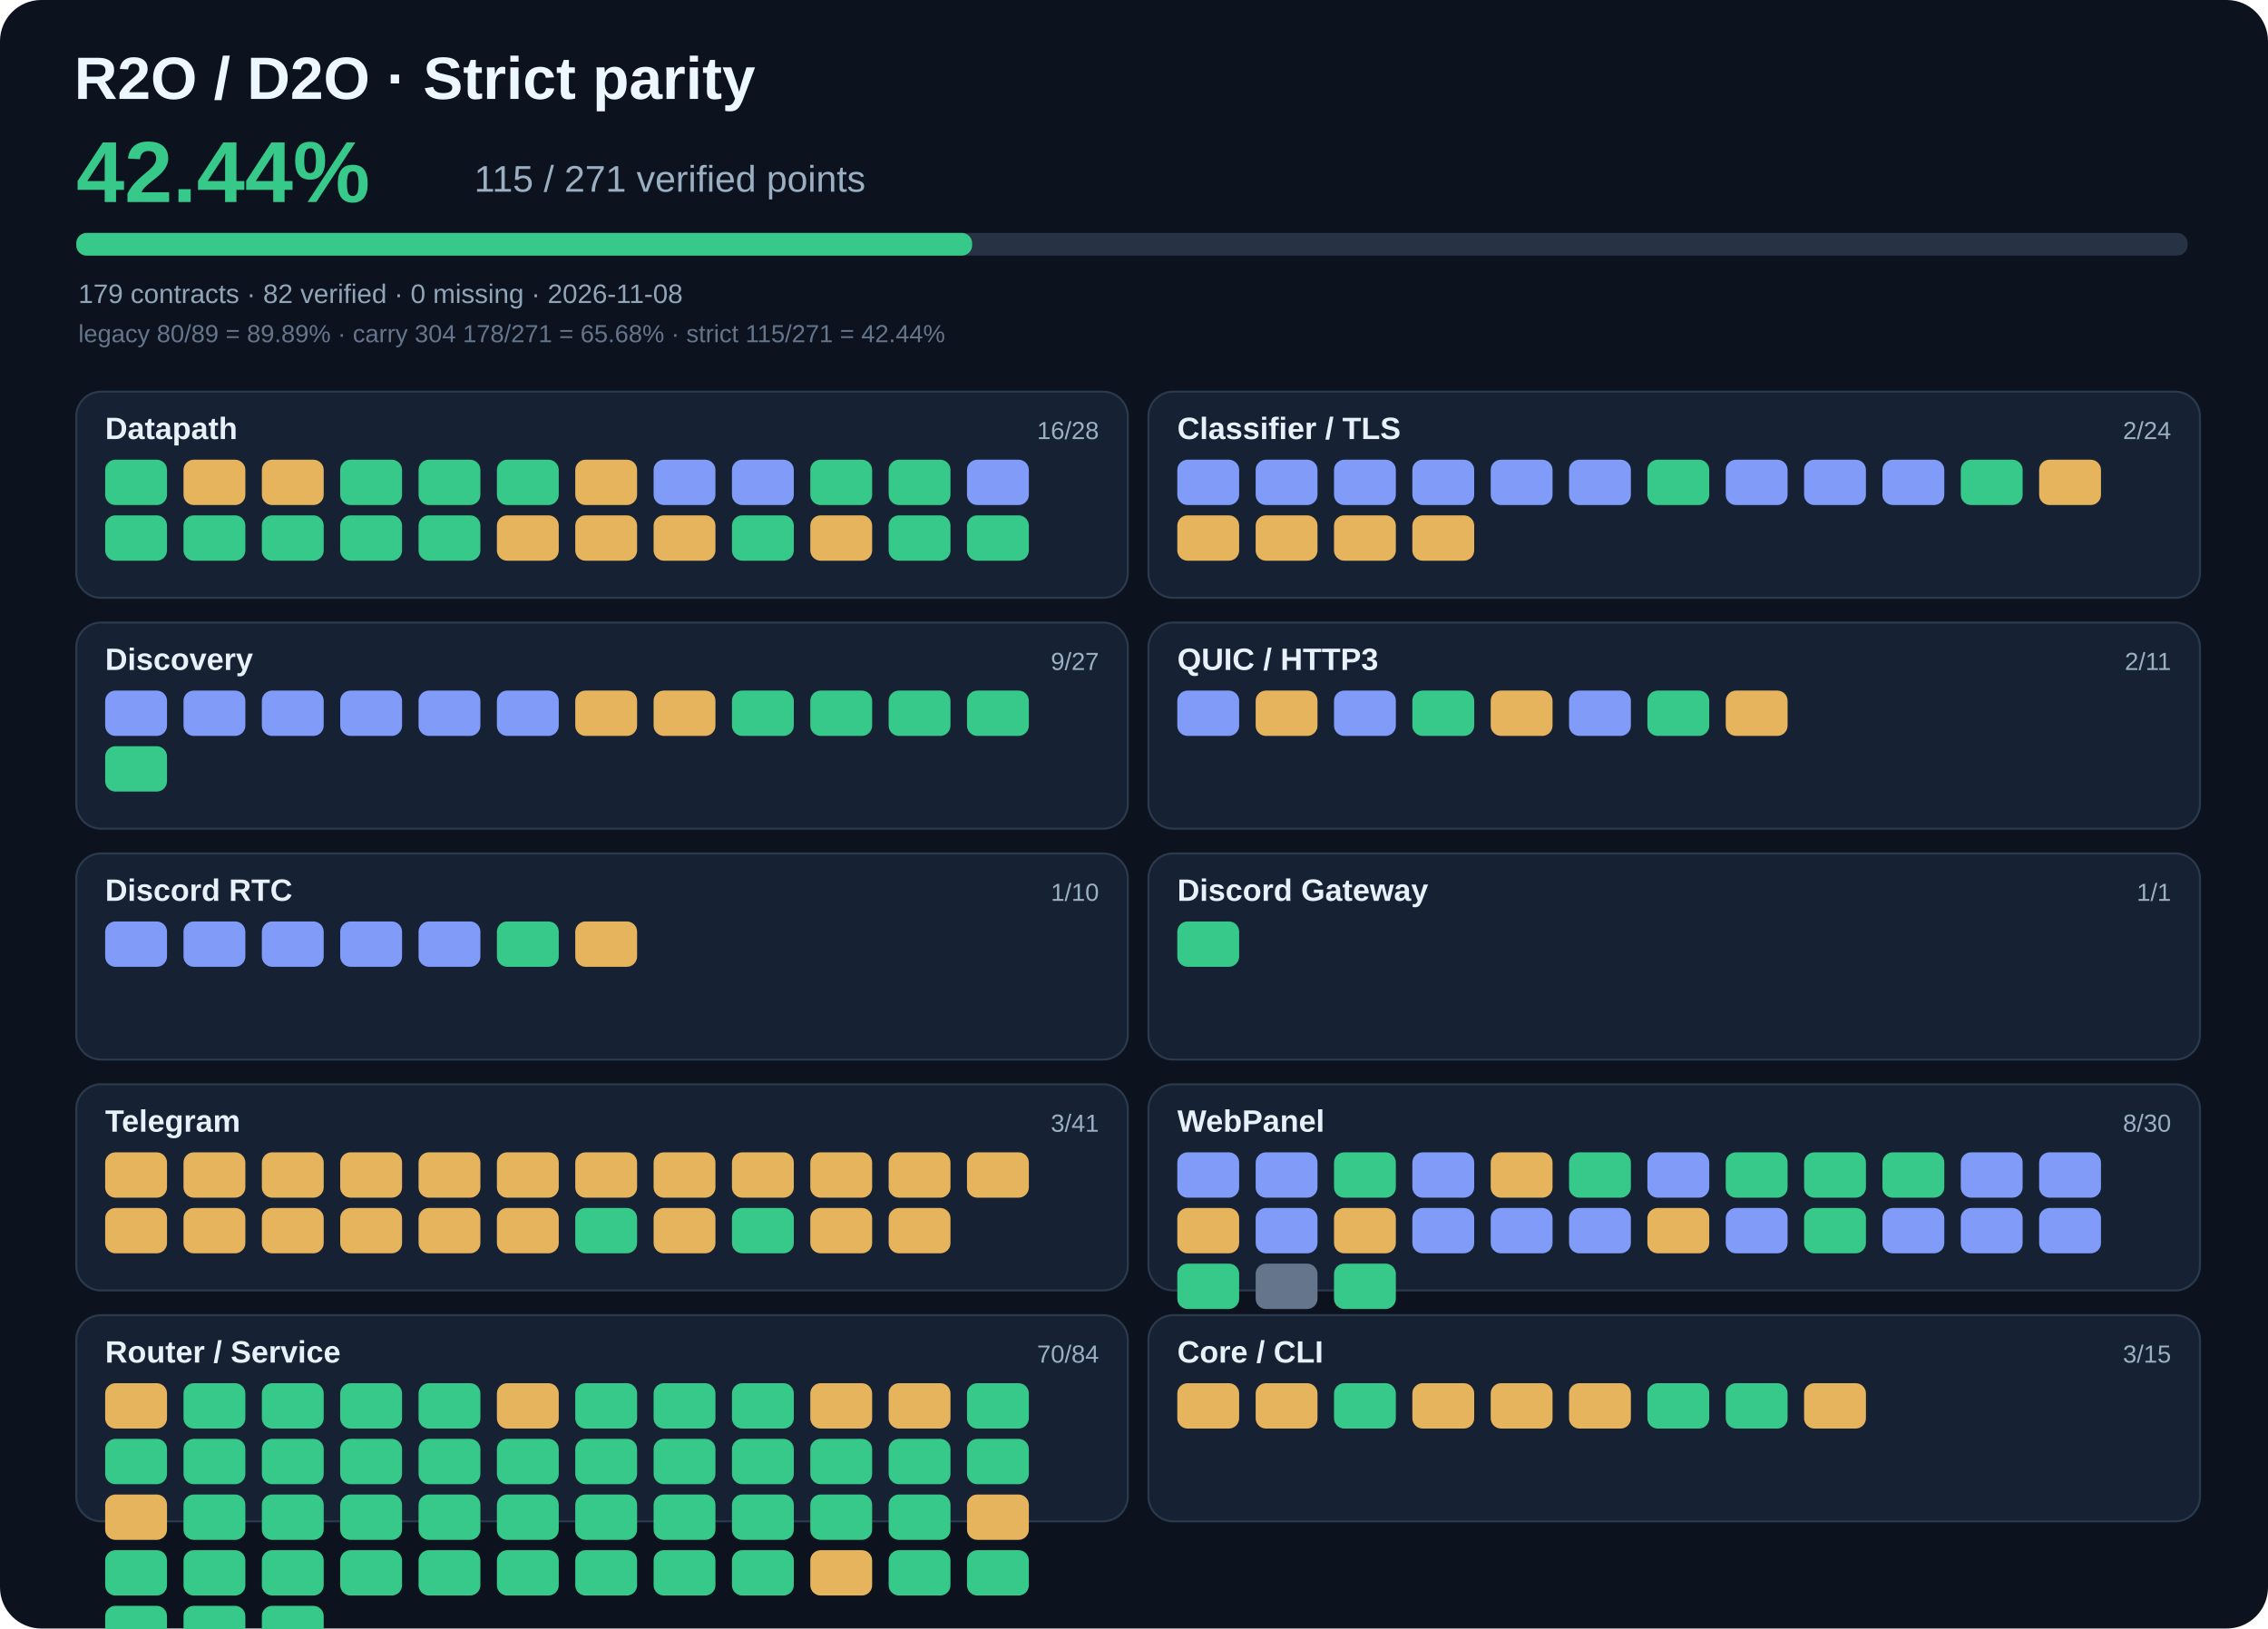
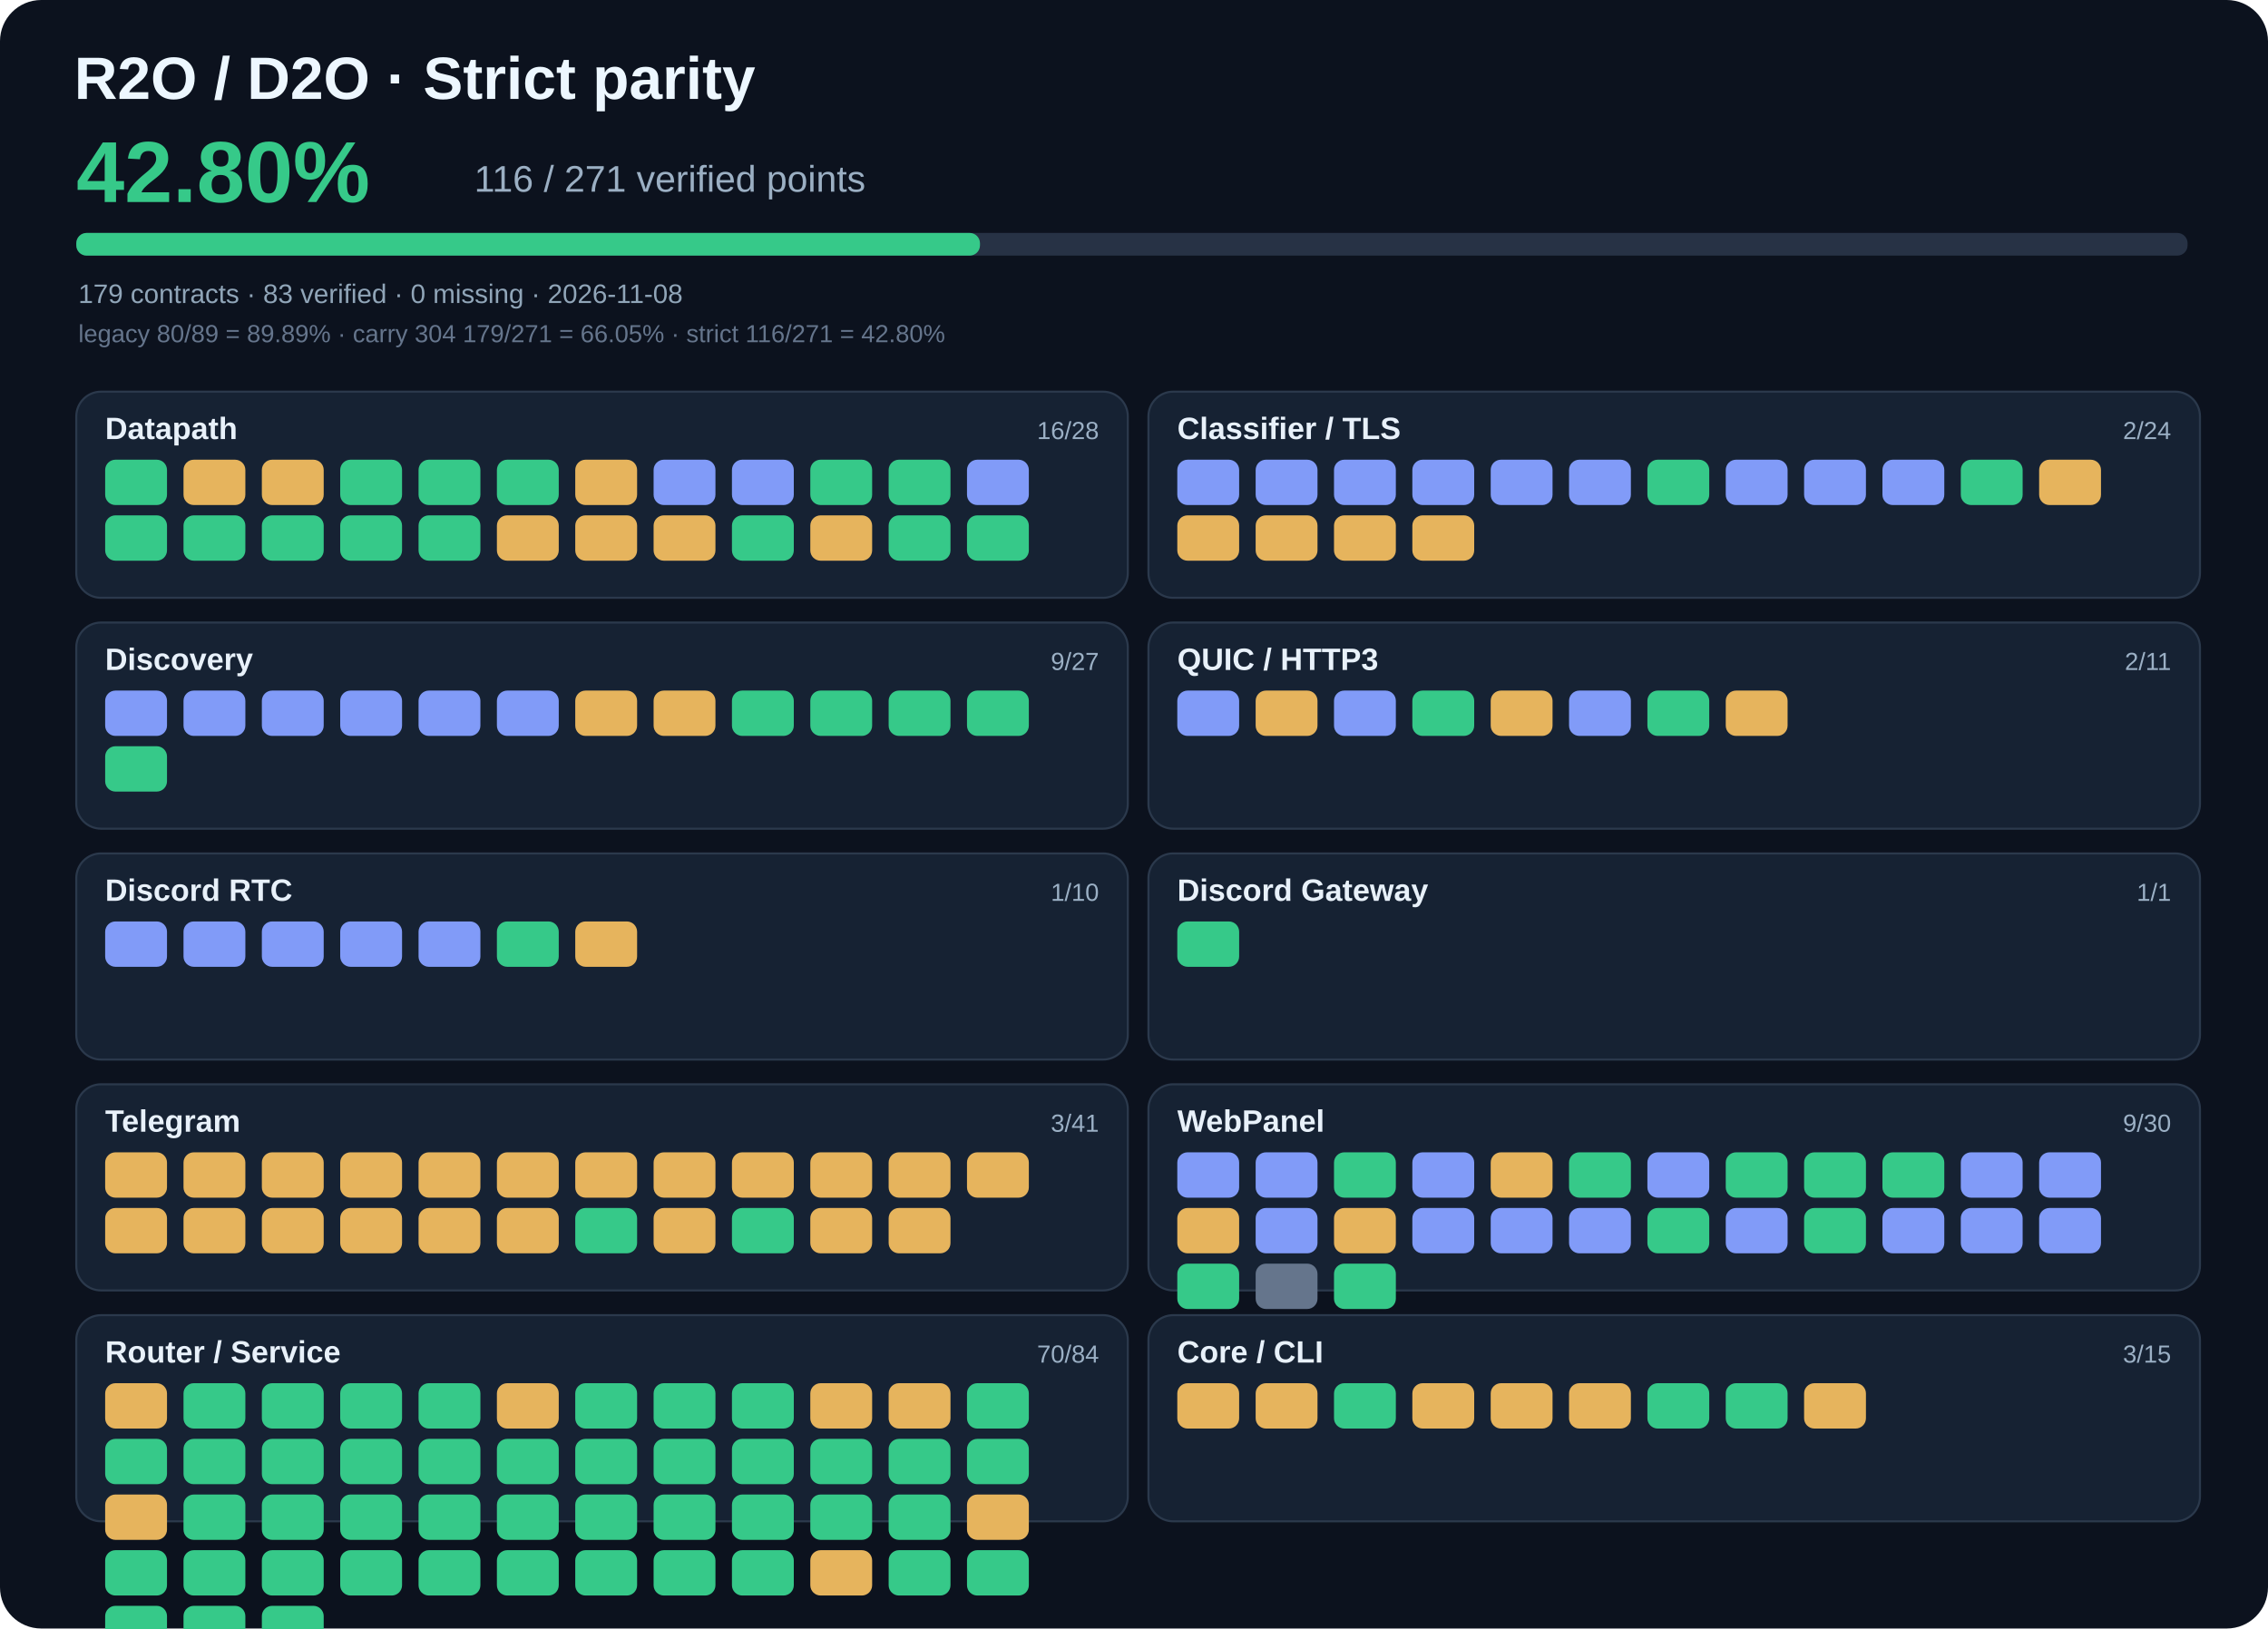
- <svg xmlns="http://www.w3.org/2000/svg" viewBox="0 0 1100 790" width="1100" height="790" role="img" aria-label="R2O strict parity 42.44%">
+ <svg xmlns="http://www.w3.org/2000/svg" viewBox="0 0 1100 790" width="1100" height="790" role="img" aria-label="R2O strict parity 42.80%">
  <rect width="1100" height="790" rx="20" fill="#0c121e" />
  <text x="36" y="48" fill="#edf7ff" font-family="Arial,sans-serif" font-size="29" font-weight="700">R2O / D2O · Strict parity</text>
-   <text x="37" y="98" fill="#36c989" font-family="Arial,sans-serif" font-size="42" font-weight="700">42.44%</text>
-   <text x="230" y="93" fill="#9bafc3" font-family="Arial,sans-serif" font-size="18">115 / 271 verified points</text>
+   <text x="37" y="98" fill="#36c989" font-family="Arial,sans-serif" font-size="42" font-weight="700">42.80%</text>
+   <text x="230" y="93" fill="#9bafc3" font-family="Arial,sans-serif" font-size="18">116 / 271 verified points</text>
  <rect x="37" y="113" width="1024" height="11" rx="5" fill="#273245" />
-   <rect x="37" y="113" width="434.5" height="11" rx="5" fill="#36c989" />
-   <text x="38" y="147" fill="#90a5b8" font-family="Arial,sans-serif" font-size="13">179 contracts · 82 verified · 0 missing · 2026-11-08</text>
-   <text x="38" y="166" fill="#65758c" font-family="Arial,sans-serif" font-size="12">legacy 80/89 = 89.89% · carry 304 178/271 = 65.68% · strict 115/271 = 42.44%</text>
+   <rect x="37" y="113" width="438.3" height="11" rx="5" fill="#36c989" />
+   <text x="38" y="147" fill="#90a5b8" font-family="Arial,sans-serif" font-size="13">179 contracts · 83 verified · 0 missing · 2026-11-08</text>
+   <text x="38" y="166" fill="#65758c" font-family="Arial,sans-serif" font-size="12">legacy 80/89 = 89.89% · carry 304 179/271 = 66.05% · strict 116/271 = 42.80%</text>
  <rect x="37" y="190" width="510" height="100" rx="12" fill="#162233" stroke="#2b394c" />
  <text x="51" y="213" fill="#e8f1fa" font-family="Arial,sans-serif" font-size="15" font-weight="700">Datapath</text>
  <text x="533" y="213" text-anchor="end" fill="#9bb0c5" font-family="Arial,sans-serif" font-size="12">16/28</text>
  <rect x="51" y="223" width="30" height="22" rx="5" fill="#36c989" />
  <rect x="89" y="223" width="30" height="22" rx="5" fill="#e6b45d" />
  <rect x="127" y="223" width="30" height="22" rx="5" fill="#e6b45d" />
  <rect x="165" y="223" width="30" height="22" rx="5" fill="#36c989" />
  <rect x="203" y="223" width="30" height="22" rx="5" fill="#36c989" />
  <rect x="241" y="223" width="30" height="22" rx="5" fill="#36c989" />
  <rect x="279" y="223" width="30" height="22" rx="5" fill="#e6b45d" />
  <rect x="317" y="223" width="30" height="22" rx="5" fill="#819bf8" />
  <rect x="355" y="223" width="30" height="22" rx="5" fill="#819bf8" />
  <rect x="393" y="223" width="30" height="22" rx="5" fill="#36c989" />
  <rect x="431" y="223" width="30" height="22" rx="5" fill="#36c989" />
  <rect x="469" y="223" width="30" height="22" rx="5" fill="#819bf8" />
  <rect x="51" y="250" width="30" height="22" rx="5" fill="#36c989" />
  <rect x="89" y="250" width="30" height="22" rx="5" fill="#36c989" />
  <rect x="127" y="250" width="30" height="22" rx="5" fill="#36c989" />
  <rect x="165" y="250" width="30" height="22" rx="5" fill="#36c989" />
  <rect x="203" y="250" width="30" height="22" rx="5" fill="#36c989" />
  <rect x="241" y="250" width="30" height="22" rx="5" fill="#e6b45d" />
  <rect x="279" y="250" width="30" height="22" rx="5" fill="#e6b45d" />
  <rect x="317" y="250" width="30" height="22" rx="5" fill="#e6b45d" />
  <rect x="355" y="250" width="30" height="22" rx="5" fill="#36c989" />
  <rect x="393" y="250" width="30" height="22" rx="5" fill="#e6b45d" />
  <rect x="431" y="250" width="30" height="22" rx="5" fill="#36c989" />
  <rect x="469" y="250" width="30" height="22" rx="5" fill="#36c989" />
  <rect x="557" y="190" width="510" height="100" rx="12" fill="#162233" stroke="#2b394c" />
  <text x="571" y="213" fill="#e8f1fa" font-family="Arial,sans-serif" font-size="15" font-weight="700">Classifier / TLS</text>
  <text x="1053" y="213" text-anchor="end" fill="#9bb0c5" font-family="Arial,sans-serif" font-size="12">2/24</text>
  <rect x="571" y="223" width="30" height="22" rx="5" fill="#819bf8" />
  <rect x="609" y="223" width="30" height="22" rx="5" fill="#819bf8" />
  <rect x="647" y="223" width="30" height="22" rx="5" fill="#819bf8" />
  <rect x="685" y="223" width="30" height="22" rx="5" fill="#819bf8" />
  <rect x="723" y="223" width="30" height="22" rx="5" fill="#819bf8" />
  <rect x="761" y="223" width="30" height="22" rx="5" fill="#819bf8" />
  <rect x="799" y="223" width="30" height="22" rx="5" fill="#36c989" />
  <rect x="837" y="223" width="30" height="22" rx="5" fill="#819bf8" />
  <rect x="875" y="223" width="30" height="22" rx="5" fill="#819bf8" />
  <rect x="913" y="223" width="30" height="22" rx="5" fill="#819bf8" />
  <rect x="951" y="223" width="30" height="22" rx="5" fill="#36c989" />
  <rect x="989" y="223" width="30" height="22" rx="5" fill="#e6b45d" />
  <rect x="571" y="250" width="30" height="22" rx="5" fill="#e6b45d" />
  <rect x="609" y="250" width="30" height="22" rx="5" fill="#e6b45d" />
  <rect x="647" y="250" width="30" height="22" rx="5" fill="#e6b45d" />
  <rect x="685" y="250" width="30" height="22" rx="5" fill="#e6b45d" />
  <rect x="37" y="302" width="510" height="100" rx="12" fill="#162233" stroke="#2b394c" />
  <text x="51" y="325" fill="#e8f1fa" font-family="Arial,sans-serif" font-size="15" font-weight="700">Discovery</text>
  <text x="533" y="325" text-anchor="end" fill="#9bb0c5" font-family="Arial,sans-serif" font-size="12">9/27</text>
  <rect x="51" y="335" width="30" height="22" rx="5" fill="#819bf8" />
  <rect x="89" y="335" width="30" height="22" rx="5" fill="#819bf8" />
  <rect x="127" y="335" width="30" height="22" rx="5" fill="#819bf8" />
  <rect x="165" y="335" width="30" height="22" rx="5" fill="#819bf8" />
  <rect x="203" y="335" width="30" height="22" rx="5" fill="#819bf8" />
  <rect x="241" y="335" width="30" height="22" rx="5" fill="#819bf8" />
  <rect x="279" y="335" width="30" height="22" rx="5" fill="#e6b45d" />
  <rect x="317" y="335" width="30" height="22" rx="5" fill="#e6b45d" />
  <rect x="355" y="335" width="30" height="22" rx="5" fill="#36c989" />
  <rect x="393" y="335" width="30" height="22" rx="5" fill="#36c989" />
  <rect x="431" y="335" width="30" height="22" rx="5" fill="#36c989" />
  <rect x="469" y="335" width="30" height="22" rx="5" fill="#36c989" />
  <rect x="51" y="362" width="30" height="22" rx="5" fill="#36c989" />
  <rect x="557" y="302" width="510" height="100" rx="12" fill="#162233" stroke="#2b394c" />
  <text x="571" y="325" fill="#e8f1fa" font-family="Arial,sans-serif" font-size="15" font-weight="700">QUIC / HTTP3</text>
  <text x="1053" y="325" text-anchor="end" fill="#9bb0c5" font-family="Arial,sans-serif" font-size="12">2/11</text>
  <rect x="571" y="335" width="30" height="22" rx="5" fill="#819bf8" />
  <rect x="609" y="335" width="30" height="22" rx="5" fill="#e6b45d" />
  <rect x="647" y="335" width="30" height="22" rx="5" fill="#819bf8" />
  <rect x="685" y="335" width="30" height="22" rx="5" fill="#36c989" />
  <rect x="723" y="335" width="30" height="22" rx="5" fill="#e6b45d" />
  <rect x="761" y="335" width="30" height="22" rx="5" fill="#819bf8" />
  <rect x="799" y="335" width="30" height="22" rx="5" fill="#36c989" />
  <rect x="837" y="335" width="30" height="22" rx="5" fill="#e6b45d" />
  <rect x="37" y="414" width="510" height="100" rx="12" fill="#162233" stroke="#2b394c" />
  <text x="51" y="437" fill="#e8f1fa" font-family="Arial,sans-serif" font-size="15" font-weight="700">Discord RTC</text>
  <text x="533" y="437" text-anchor="end" fill="#9bb0c5" font-family="Arial,sans-serif" font-size="12">1/10</text>
  <rect x="51" y="447" width="30" height="22" rx="5" fill="#819bf8" />
  <rect x="89" y="447" width="30" height="22" rx="5" fill="#819bf8" />
  <rect x="127" y="447" width="30" height="22" rx="5" fill="#819bf8" />
  <rect x="165" y="447" width="30" height="22" rx="5" fill="#819bf8" />
  <rect x="203" y="447" width="30" height="22" rx="5" fill="#819bf8" />
  <rect x="241" y="447" width="30" height="22" rx="5" fill="#36c989" />
  <rect x="279" y="447" width="30" height="22" rx="5" fill="#e6b45d" />
  <rect x="557" y="414" width="510" height="100" rx="12" fill="#162233" stroke="#2b394c" />
  <text x="571" y="437" fill="#e8f1fa" font-family="Arial,sans-serif" font-size="15" font-weight="700">Discord Gateway</text>
  <text x="1053" y="437" text-anchor="end" fill="#9bb0c5" font-family="Arial,sans-serif" font-size="12">1/1</text>
  <rect x="571" y="447" width="30" height="22" rx="5" fill="#36c989" />
  <rect x="37" y="526" width="510" height="100" rx="12" fill="#162233" stroke="#2b394c" />
  <text x="51" y="549" fill="#e8f1fa" font-family="Arial,sans-serif" font-size="15" font-weight="700">Telegram</text>
  <text x="533" y="549" text-anchor="end" fill="#9bb0c5" font-family="Arial,sans-serif" font-size="12">3/41</text>
  <rect x="51" y="559" width="30" height="22" rx="5" fill="#e6b45d" />
  <rect x="89" y="559" width="30" height="22" rx="5" fill="#e6b45d" />
  <rect x="127" y="559" width="30" height="22" rx="5" fill="#e6b45d" />
  <rect x="165" y="559" width="30" height="22" rx="5" fill="#e6b45d" />
  <rect x="203" y="559" width="30" height="22" rx="5" fill="#e6b45d" />
  <rect x="241" y="559" width="30" height="22" rx="5" fill="#e6b45d" />
  <rect x="279" y="559" width="30" height="22" rx="5" fill="#e6b45d" />
  <rect x="317" y="559" width="30" height="22" rx="5" fill="#e6b45d" />
  <rect x="355" y="559" width="30" height="22" rx="5" fill="#e6b45d" />
  <rect x="393" y="559" width="30" height="22" rx="5" fill="#e6b45d" />
  <rect x="431" y="559" width="30" height="22" rx="5" fill="#e6b45d" />
  <rect x="469" y="559" width="30" height="22" rx="5" fill="#e6b45d" />
  <rect x="51" y="586" width="30" height="22" rx="5" fill="#e6b45d" />
  <rect x="89" y="586" width="30" height="22" rx="5" fill="#e6b45d" />
  <rect x="127" y="586" width="30" height="22" rx="5" fill="#e6b45d" />
  <rect x="165" y="586" width="30" height="22" rx="5" fill="#e6b45d" />
  <rect x="203" y="586" width="30" height="22" rx="5" fill="#e6b45d" />
  <rect x="241" y="586" width="30" height="22" rx="5" fill="#e6b45d" />
  <rect x="279" y="586" width="30" height="22" rx="5" fill="#36c989" />
  <rect x="317" y="586" width="30" height="22" rx="5" fill="#e6b45d" />
  <rect x="355" y="586" width="30" height="22" rx="5" fill="#36c989" />
  <rect x="393" y="586" width="30" height="22" rx="5" fill="#e6b45d" />
  <rect x="431" y="586" width="30" height="22" rx="5" fill="#e6b45d" />
  <rect x="557" y="526" width="510" height="100" rx="12" fill="#162233" stroke="#2b394c" />
  <text x="571" y="549" fill="#e8f1fa" font-family="Arial,sans-serif" font-size="15" font-weight="700">WebPanel</text>
-   <text x="1053" y="549" text-anchor="end" fill="#9bb0c5" font-family="Arial,sans-serif" font-size="12">8/30</text>
+   <text x="1053" y="549" text-anchor="end" fill="#9bb0c5" font-family="Arial,sans-serif" font-size="12">9/30</text>
  <rect x="571" y="559" width="30" height="22" rx="5" fill="#819bf8" />
  <rect x="609" y="559" width="30" height="22" rx="5" fill="#819bf8" />
  <rect x="647" y="559" width="30" height="22" rx="5" fill="#36c989" />
  <rect x="685" y="559" width="30" height="22" rx="5" fill="#819bf8" />
  <rect x="723" y="559" width="30" height="22" rx="5" fill="#e6b45d" />
  <rect x="761" y="559" width="30" height="22" rx="5" fill="#36c989" />
  <rect x="799" y="559" width="30" height="22" rx="5" fill="#819bf8" />
  <rect x="837" y="559" width="30" height="22" rx="5" fill="#36c989" />
  <rect x="875" y="559" width="30" height="22" rx="5" fill="#36c989" />
  <rect x="913" y="559" width="30" height="22" rx="5" fill="#36c989" />
  <rect x="951" y="559" width="30" height="22" rx="5" fill="#819bf8" />
  <rect x="989" y="559" width="30" height="22" rx="5" fill="#819bf8" />
  <rect x="571" y="586" width="30" height="22" rx="5" fill="#e6b45d" />
  <rect x="609" y="586" width="30" height="22" rx="5" fill="#819bf8" />
  <rect x="647" y="586" width="30" height="22" rx="5" fill="#e6b45d" />
  <rect x="685" y="586" width="30" height="22" rx="5" fill="#819bf8" />
  <rect x="723" y="586" width="30" height="22" rx="5" fill="#819bf8" />
  <rect x="761" y="586" width="30" height="22" rx="5" fill="#819bf8" />
-   <rect x="799" y="586" width="30" height="22" rx="5" fill="#e6b45d" />
+   <rect x="799" y="586" width="30" height="22" rx="5" fill="#36c989" />
  <rect x="837" y="586" width="30" height="22" rx="5" fill="#819bf8" />
  <rect x="875" y="586" width="30" height="22" rx="5" fill="#36c989" />
  <rect x="913" y="586" width="30" height="22" rx="5" fill="#819bf8" />
  <rect x="951" y="586" width="30" height="22" rx="5" fill="#819bf8" />
  <rect x="989" y="586" width="30" height="22" rx="5" fill="#819bf8" />
  <rect x="571" y="613" width="30" height="22" rx="5" fill="#36c989" />
  <rect x="609" y="613" width="30" height="22" rx="5" fill="#65758c" />
  <rect x="647" y="613" width="30" height="22" rx="5" fill="#36c989" />
  <rect x="37" y="638" width="510" height="100" rx="12" fill="#162233" stroke="#2b394c" />
  <text x="51" y="661" fill="#e8f1fa" font-family="Arial,sans-serif" font-size="15" font-weight="700">Router / Service</text>
  <text x="533" y="661" text-anchor="end" fill="#9bb0c5" font-family="Arial,sans-serif" font-size="12">70/84</text>
  <rect x="51" y="671" width="30" height="22" rx="5" fill="#e6b45d" />
  <rect x="89" y="671" width="30" height="22" rx="5" fill="#36c989" />
  <rect x="127" y="671" width="30" height="22" rx="5" fill="#36c989" />
  <rect x="165" y="671" width="30" height="22" rx="5" fill="#36c989" />
  <rect x="203" y="671" width="30" height="22" rx="5" fill="#36c989" />
  <rect x="241" y="671" width="30" height="22" rx="5" fill="#e6b45d" />
  <rect x="279" y="671" width="30" height="22" rx="5" fill="#36c989" />
  <rect x="317" y="671" width="30" height="22" rx="5" fill="#36c989" />
  <rect x="355" y="671" width="30" height="22" rx="5" fill="#36c989" />
  <rect x="393" y="671" width="30" height="22" rx="5" fill="#e6b45d" />
  <rect x="431" y="671" width="30" height="22" rx="5" fill="#e6b45d" />
  <rect x="469" y="671" width="30" height="22" rx="5" fill="#36c989" />
  <rect x="51" y="698" width="30" height="22" rx="5" fill="#36c989" />
  <rect x="89" y="698" width="30" height="22" rx="5" fill="#36c989" />
  <rect x="127" y="698" width="30" height="22" rx="5" fill="#36c989" />
  <rect x="165" y="698" width="30" height="22" rx="5" fill="#36c989" />
  <rect x="203" y="698" width="30" height="22" rx="5" fill="#36c989" />
  <rect x="241" y="698" width="30" height="22" rx="5" fill="#36c989" />
  <rect x="279" y="698" width="30" height="22" rx="5" fill="#36c989" />
  <rect x="317" y="698" width="30" height="22" rx="5" fill="#36c989" />
  <rect x="355" y="698" width="30" height="22" rx="5" fill="#36c989" />
  <rect x="393" y="698" width="30" height="22" rx="5" fill="#36c989" />
  <rect x="431" y="698" width="30" height="22" rx="5" fill="#36c989" />
  <rect x="469" y="698" width="30" height="22" rx="5" fill="#36c989" />
  <rect x="51" y="725" width="30" height="22" rx="5" fill="#e6b45d" />
  <rect x="89" y="725" width="30" height="22" rx="5" fill="#36c989" />
  <rect x="127" y="725" width="30" height="22" rx="5" fill="#36c989" />
  <rect x="165" y="725" width="30" height="22" rx="5" fill="#36c989" />
  <rect x="203" y="725" width="30" height="22" rx="5" fill="#36c989" />
  <rect x="241" y="725" width="30" height="22" rx="5" fill="#36c989" />
  <rect x="279" y="725" width="30" height="22" rx="5" fill="#36c989" />
  <rect x="317" y="725" width="30" height="22" rx="5" fill="#36c989" />
  <rect x="355" y="725" width="30" height="22" rx="5" fill="#36c989" />
  <rect x="393" y="725" width="30" height="22" rx="5" fill="#36c989" />
  <rect x="431" y="725" width="30" height="22" rx="5" fill="#36c989" />
  <rect x="469" y="725" width="30" height="22" rx="5" fill="#e6b45d" />
  <rect x="51" y="752" width="30" height="22" rx="5" fill="#36c989" />
  <rect x="89" y="752" width="30" height="22" rx="5" fill="#36c989" />
  <rect x="127" y="752" width="30" height="22" rx="5" fill="#36c989" />
  <rect x="165" y="752" width="30" height="22" rx="5" fill="#36c989" />
  <rect x="203" y="752" width="30" height="22" rx="5" fill="#36c989" />
  <rect x="241" y="752" width="30" height="22" rx="5" fill="#36c989" />
  <rect x="279" y="752" width="30" height="22" rx="5" fill="#36c989" />
  <rect x="317" y="752" width="30" height="22" rx="5" fill="#36c989" />
  <rect x="355" y="752" width="30" height="22" rx="5" fill="#36c989" />
  <rect x="393" y="752" width="30" height="22" rx="5" fill="#e6b45d" />
  <rect x="431" y="752" width="30" height="22" rx="5" fill="#36c989" />
  <rect x="469" y="752" width="30" height="22" rx="5" fill="#36c989" />
  <rect x="51" y="779" width="30" height="22" rx="5" fill="#36c989" />
  <rect x="89" y="779" width="30" height="22" rx="5" fill="#36c989" />
  <rect x="127" y="779" width="30" height="22" rx="5" fill="#36c989" />
  <rect x="557" y="638" width="510" height="100" rx="12" fill="#162233" stroke="#2b394c" />
  <text x="571" y="661" fill="#e8f1fa" font-family="Arial,sans-serif" font-size="15" font-weight="700">Core / CLI</text>
  <text x="1053" y="661" text-anchor="end" fill="#9bb0c5" font-family="Arial,sans-serif" font-size="12">3/15</text>
  <rect x="571" y="671" width="30" height="22" rx="5" fill="#e6b45d" />
  <rect x="609" y="671" width="30" height="22" rx="5" fill="#e6b45d" />
  <rect x="647" y="671" width="30" height="22" rx="5" fill="#36c989" />
  <rect x="685" y="671" width="30" height="22" rx="5" fill="#e6b45d" />
  <rect x="723" y="671" width="30" height="22" rx="5" fill="#e6b45d" />
  <rect x="761" y="671" width="30" height="22" rx="5" fill="#e6b45d" />
  <rect x="799" y="671" width="30" height="22" rx="5" fill="#36c989" />
  <rect x="837" y="671" width="30" height="22" rx="5" fill="#36c989" />
  <rect x="875" y="671" width="30" height="22" rx="5" fill="#e6b45d" />
</svg>
